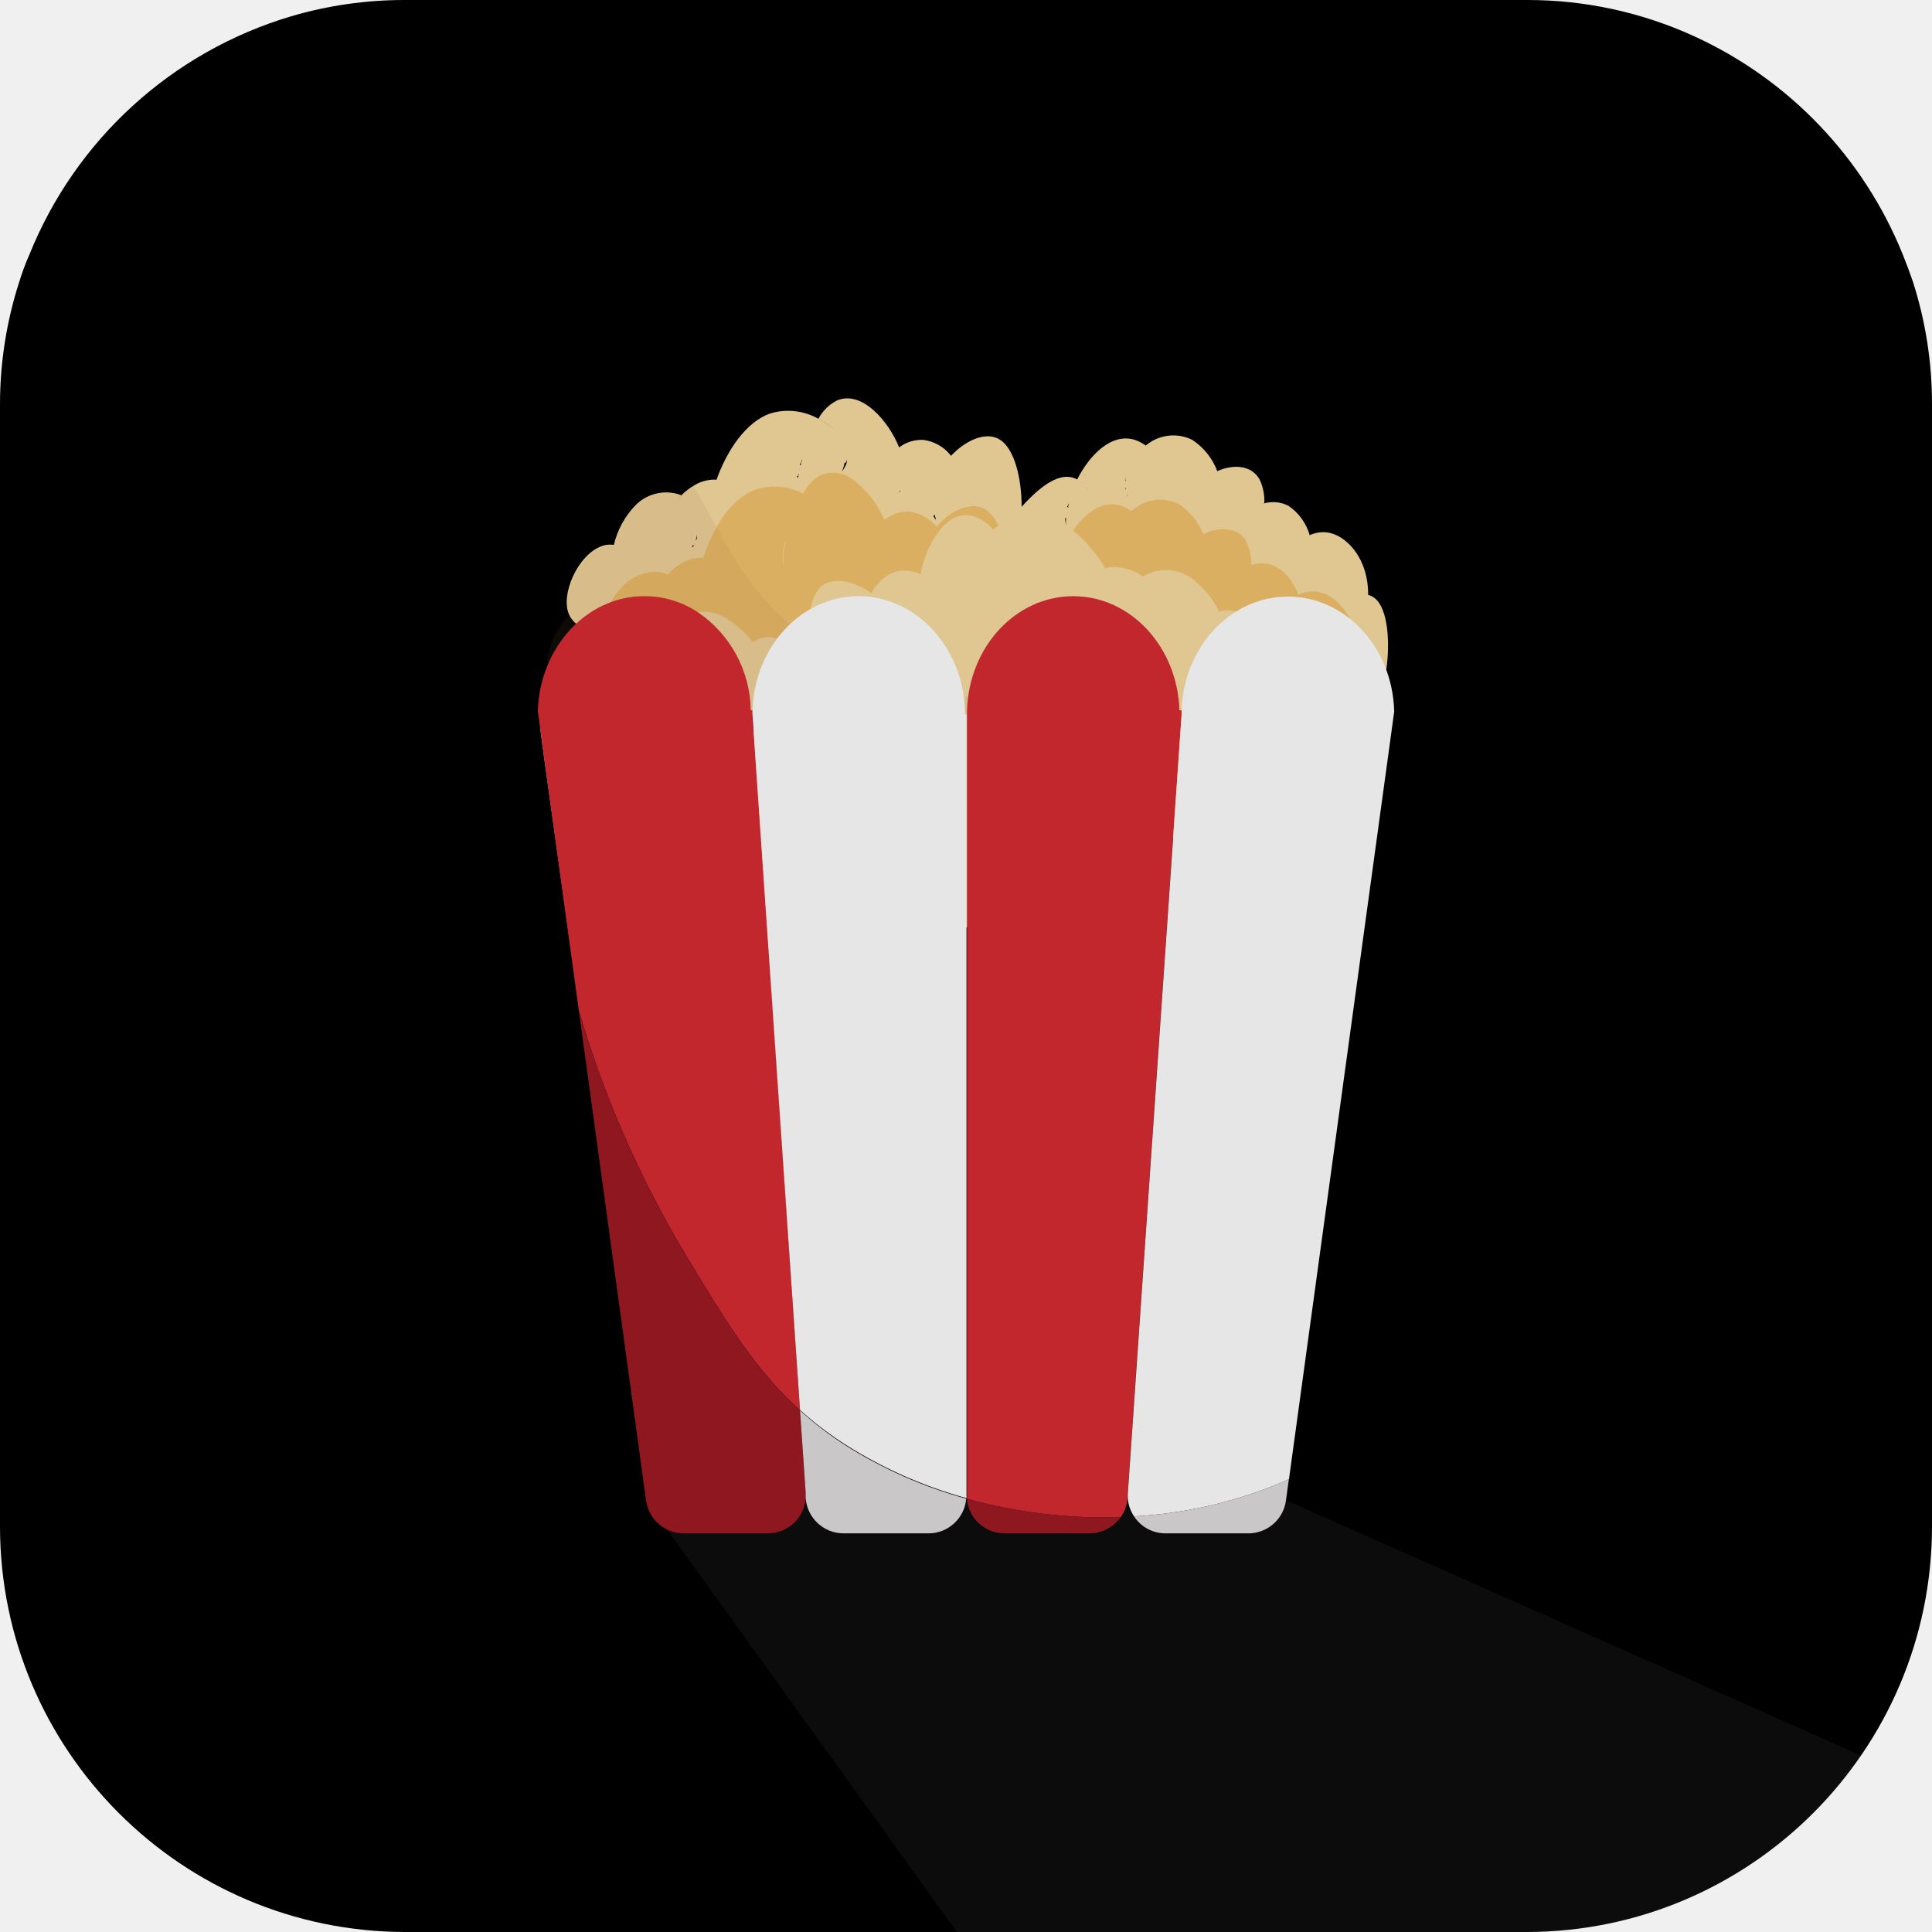
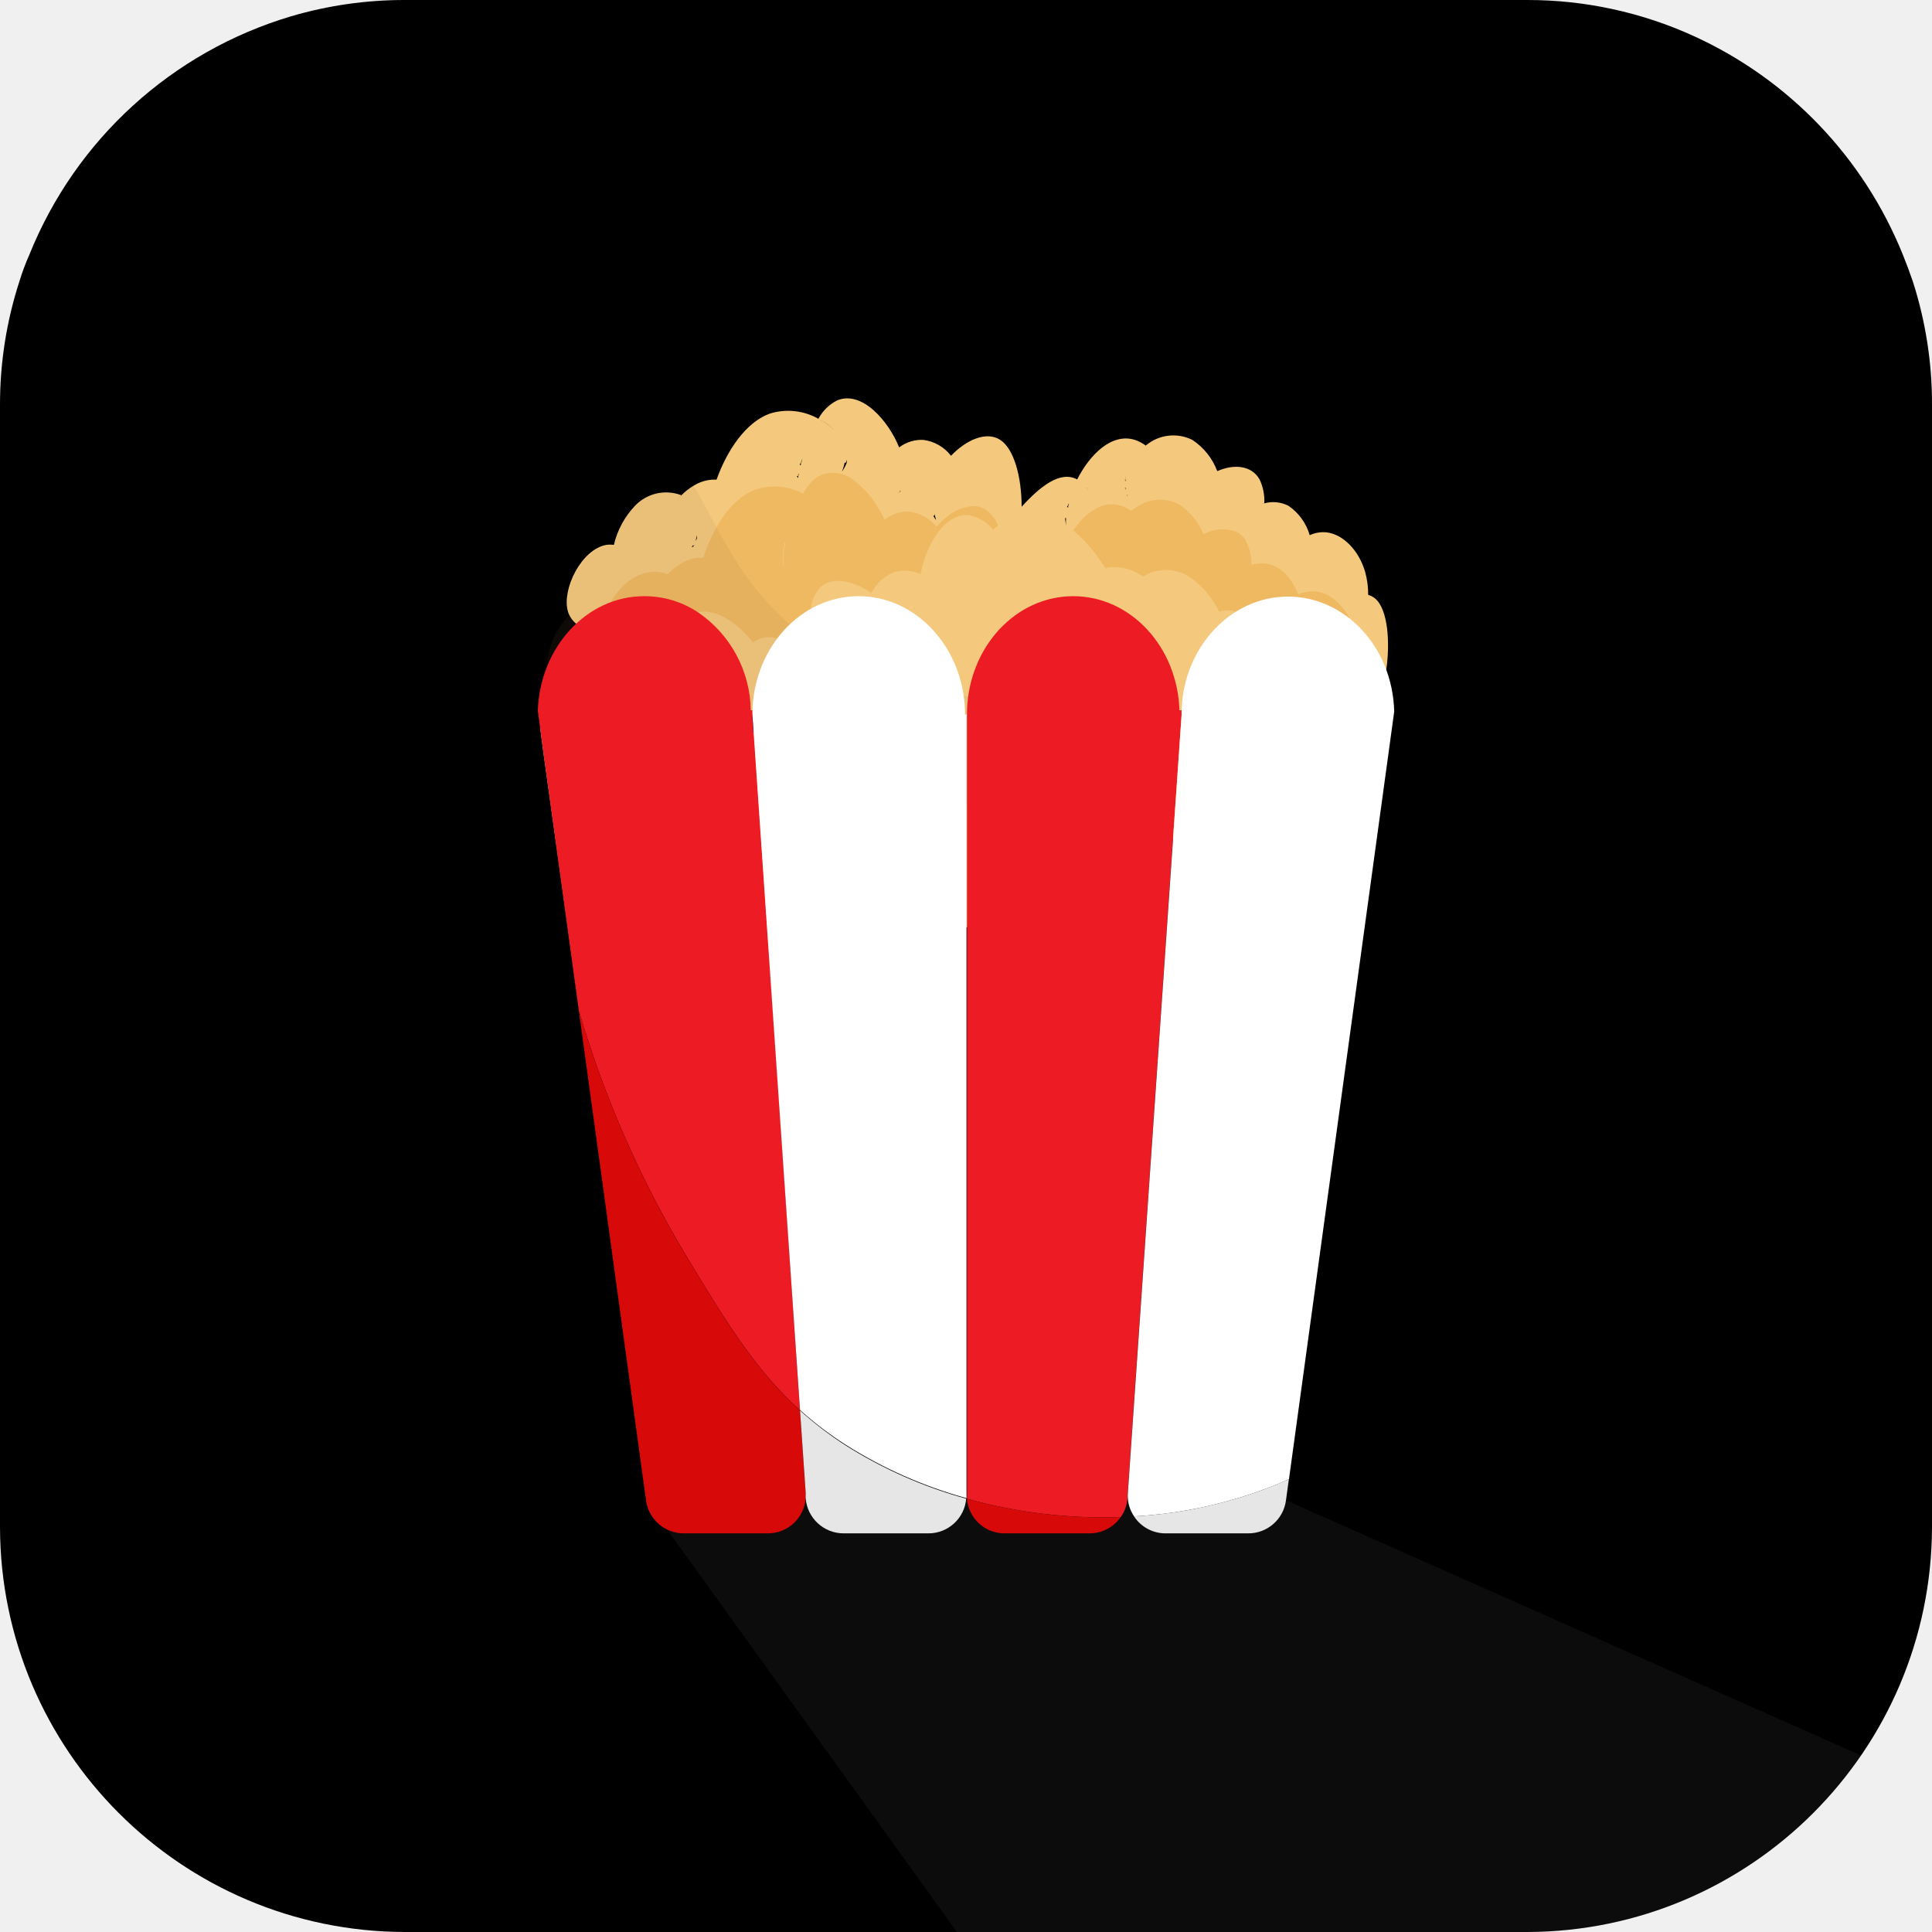
<svg xmlns="http://www.w3.org/2000/svg" id="Layer_1" data-name="Layer 1" viewBox="0 0 191 191">
  <defs>
-     <style>.cls-1{fill:#fff;opacity:0.05;}.cls-2{fill:#e0c792;}.cls-3{fill:#dbaf61;}.cls-4{fill:#8c6239;opacity:0.1;}.cls-5{fill:none;}.cls-6{fill:blue;}.cls-7{fill:#c1272d;}.cls-8{fill:#e6e6e6;}.cls-9{fill:#1b1464;}.cls-10{fill:#8e1720;}.cls-11{fill:#c9c7c7;}</style>
+     <style>.cls-1,.cls-8{fill:#fff;}.cls-1{opacity:0.05;}.cls-2{fill:#f4c97d;}.cls-3{fill:#efb962;}.cls-4{fill:#8c6239;opacity:0.1;}.cls-5{fill:none;}.cls-6{fill:blue;}.cls-7{fill:#ed1c24;}.cls-9{fill:#e6e6e6;}.cls-10{fill:#1b1464;}.cls-11{fill:#c1272d;}.cls-12{fill:#d80909;}.cls-13{fill:#8e1720;}</style>
  </defs>
  <path d="M191,40V151a40.12,40.12,0,0,1-40,40H40A40.12,40.12,0,0,1,0,151V40A39.48,39.48,0,0,1,1.91,27.84c.28-.91.61-1.8,1-2.68A40.28,40.28,0,0,1,28.78,1.61,39.63,39.63,0,0,1,40,0H151a39.58,39.58,0,0,1,16.46,3.57h0a40.31,40.31,0,0,1,20.65,21.59c.36.88.69,1.77,1,2.68A39.48,39.48,0,0,1,191,40Z" />
  <path class="cls-1" d="M184,173.55A40,40,0,0,1,151,191H94.6L65.94,151.19l-2-2.84h63.26Z" />
  <path class="cls-2" d="M135.91,59.14a1.82,1.82,0,0,0-.65-.33h0a2.49,2.49,0,0,0-1.27,0,2.5,2.5,0,0,1,1.27,0,8.23,8.23,0,0,0-.3-2.27c-.63-2.17-2.2-3.71-3.8-3.91a3.19,3.19,0,0,0-1.68.28A5.27,5.27,0,0,0,127.37,50a3.32,3.32,0,0,0-2.38-.24h0a3,3,0,0,0-.4.12,3.1,3.1,0,0,1,.4-.13,4.88,4.88,0,0,0-.47-2.36c-.79-1.39-2.55-1.54-4.18-.81a6.36,6.36,0,0,0-2.48-3.1,4.21,4.21,0,0,0-4.59.57,3.73,3.73,0,0,0-1.1-.57c-2.27-.69-4.42,1.44-5.68,3.92h0c-1.67-.91-3.67.7-5.49,2.7,0-2.92-.74-5.71-2.11-6.61s-3.38,0-4.87,1.57a4.11,4.11,0,0,0-2.73-1.57,3.66,3.66,0,0,0-2.4.74h0c-1.06-2.64-3.7-5.67-6.14-4.64a4.28,4.28,0,0,0-1.84,1.81,6.34,6.34,0,0,1,1.57,1.12,7.14,7.14,0,0,0-1.57-1.12,6.11,6.11,0,0,0-4.81-.51c-2.38.86-4.24,3.66-5.26,6.53h-.43a3.91,3.91,0,0,0-1.82.59,5.74,5.74,0,0,0-1.22.95,6.69,6.69,0,0,0-.85,1,7.26,7.26,0,0,1,.84-1A4.24,4.24,0,0,0,62.78,50a8.41,8.41,0,0,0-2.09,3.87,2.75,2.75,0,0,0-.76,0c-2.48.47-4.37,4.38-3.8,6.51a2.12,2.12,0,0,0,.13.38,2.54,2.54,0,0,0,.65.86,3.85,3.85,0,0,0,1,.63l.44.17a20,20,0,0,0,2.5.56c.23,0,.45.09.67.15.38.09.76.2,1.13.32,5,1.65,8.38,5.71,11.85,9.31A37.26,37.26,0,0,0,78,76.06c3.88,3.13,9.18,3.7,17.61,3L97,79c4-.35,8.71-.94,14.24-1.64.94-.12,1.85-.24,2.72-.37l2.47-.37c11.82-1.94,16.72-4.57,18.83-6.77a6.64,6.64,0,0,0,1.06-1.41,5.78,5.78,0,0,0,.57-1.49c.06-.26.12-.54.17-.84C137.41,63.7,137.27,60.22,135.91,59.14Zm-3.32.37-.23.2h0ZM118.68,53l0,0h-.08A.53.53,0,0,0,118.68,53ZM121,50.45v0a.14.14,0,0,1,0,.06A.43.43,0,0,0,121,50.45Zm-9.73-2.23v-.14c0,.12,0,.24,0,.35C111.25,48.36,111.23,48.29,111.22,48.22Zm.2.91-.06-.19a.44.44,0,0,1,0-.1Zm-.21-1.7a3.84,3.84,0,0,1,.11-.59,3.7,3.7,0,0,0-.1.58c0,.06,0,.12,0,.18A1,1,0,0,0,111.21,47.43Zm-3.79.81.08.13-.15-.2A.46.46,0,0,1,107.42,48.24ZM68.75,53.48a3.05,3.05,0,0,0,.16-.58c0,.1,0,.21,0,.31A1.69,1.69,0,0,1,68.75,53.48ZM69,51.83a0,0,0,0,1,0,0V52A1,1,0,0,1,69,51.83Zm1.34,1.91h0s0,0,0,0Zm23-1.06,0,0,0,0Zm3.06,5.52-.1-.08v0Zm9.2-8.17c0-.08,0-.17.07-.26a0,0,0,0,1,0,0c0,.09,0,.18-.07.27a1.13,1.13,0,0,1,0,.15C105.49,50.12,105.5,50.08,105.51,50Zm-.21,1.19a3.33,3.33,0,0,0,0,.63,1.36,1.36,0,0,0,.23.78.49.49,0,0,0,.12.13.8.8,0,0,1-.13-.13,1.39,1.39,0,0,1-.23-.79A4.33,4.33,0,0,1,105.3,51.22Zm-13-.26c0-.06,0-.12,0-.19a6,6,0,0,0,.15.64A2.54,2.54,0,0,1,92.27,51Zm-3.36-2.48c0,.05,0,.1-.08.14l-.13.15Zm-2.17,1.67h0S86.74,50.15,86.74,50.15Zm-3.24-4.4.09-.3a1.06,1.06,0,0,1,0,.19.54.54,0,0,1,0,.11,3.8,3.8,0,0,1-.48.88A4.48,4.48,0,0,0,83.5,45.75Zm-4.44.08c0-.18.1-.35.16-.52-.07.24-.14.48-.2.72A1.42,1.42,0,0,1,79.06,45.83Zm-.28,1.24c0-.08,0-.17.06-.26,0,.15-.06.31-.08.45A1.37,1.37,0,0,1,78.78,47.07Zm-7,.58s0,0,0,0l-.13-.05Zm-3.28,6.28a.83.83,0,0,0,.16-.2.8.8,0,0,1-.15.2h0a.64.64,0,0,1-.25.19h0A.84.84,0,0,0,68.47,53.93Zm-7.92,3.15a3.69,3.69,0,0,1-.13-.84A4.34,4.34,0,0,0,60.55,57.08Zm67.83,6.21h0Z" />
  <path class="cls-3" d="M136.29,68.44a6.36,6.36,0,0,0-1-3.28,2.18,2.18,0,0,0-.34-.34,2.07,2.07,0,0,0-.66-.3,8.29,8.29,0,0,0-.37-2.27c-.09-.26-.19-.52-.3-.77s-.15-.3-.23-.44a5.88,5.88,0,0,0-1-1.33h0a4.37,4.37,0,0,0-1-.81,3.37,3.37,0,0,0-1.36-.43,3.15,3.15,0,0,0-1.67.32,8.08,8.08,0,0,0-.65-1.28A4.07,4.07,0,0,0,126.07,56a2.84,2.84,0,0,0-1-.29,3.75,3.75,0,0,0-1.36.13,4.78,4.78,0,0,0-.54-2.35l0-.06a2.3,2.3,0,0,0-1.18-.94,3.89,3.89,0,0,0-3,.32,8.67,8.67,0,0,0-.62-1.12,6.13,6.13,0,0,0-1.42-1.56,4.82,4.82,0,0,0-.53-.35,4.09,4.09,0,0,0-4.17.43c-.14.1-.28.18-.41.29a4.12,4.12,0,0,0-1.12-.54,3.12,3.12,0,0,0-2.28.27,5.77,5.77,0,0,0-1.82,1.53h0c-.17.21-.34.42-.5.65l-.29.45a12.39,12.39,0,0,0-.65,1.19l0,0c-1-.51-2.16-.1-3.28.77a14.54,14.54,0,0,0-2.12,2.11A16.39,16.39,0,0,0,99.52,55a11.46,11.46,0,0,0-.82-3,3.72,3.72,0,0,0-1.31-1.66,2.33,2.33,0,0,0-1.21-.31,4.8,4.8,0,0,0-3,1.44,6.23,6.23,0,0,0-.52.51l-.07.08h0l-.32.39c.1-.13.2-.27.31-.39a4.21,4.21,0,0,0-2.76-1.49h0a3.68,3.68,0,0,0-2.37.82h0a11.12,11.12,0,0,0-.56-1.08,1.63,1.63,0,0,0-.11-.17s0,0,0,0a9,9,0,0,0-2.21-2.52,3.26,3.26,0,0,0-3.4-.66,3,3,0,0,0-1.08.84,5.26,5.26,0,0,0-.7,1,6,6,0,0,0-4.82-.36,5.92,5.92,0,0,0-1.8,1.17,8.79,8.79,0,0,0-1.5,1.79l-.43.68,0,.07A15.93,15.93,0,0,0,70,53.83c-.17.44-.34.87-.48,1.32H69a3.72,3.72,0,0,0-1.69.58A5.88,5.88,0,0,0,66,56.78a3.07,3.07,0,0,0-1.25-.25,4.24,4.24,0,0,0-1.1.16A4.86,4.86,0,0,0,61.52,58a1.49,1.49,0,0,0-.12.14,6.12,6.12,0,0,0-1,1.39,9.15,9.15,0,0,0-.89,2.42,3.24,3.24,0,0,0-.76,0,2.71,2.71,0,0,0-.85.34,3.43,3.43,0,0,0-.69.48,7,7,0,0,0-2.18,5.08,2.71,2.71,0,0,0,.12.72,2.36,2.36,0,0,0,.69,1.1c1.07,1,3,1.16,4.14,1.35,6.63,1.08,10.67,6.35,15.1,10.46h0c.78.73,1.57,1.41,2.38,2C80,85.4,83,86.26,86.94,86.43A57.14,57.14,0,0,0,95.59,86c3.9-.43,8.47-1.14,13.85-2l1.34-.21c1.86-.29,3.59-.6,5.18-.91,17.81-3.49,19.67-8.06,20.13-10.29,0-.25.09-.5.13-.78A16.41,16.41,0,0,0,136.29,68.44Zm-42.18-14,.13.26h0C94.19,54.57,94.15,54.48,94.11,54.39Zm.15.32c0,.11.09.22.13.32s.09.23.13.36L94.38,55Zm-20.38,7.9-.19.1s0,0,0,0Zm-6.55-.9A1,1,0,0,1,67,62,1.12,1.12,0,0,0,67.33,61.71Zm-2.89-1.27a.07.07,0,0,0,0,.05,1.54,1.54,0,0,0,.11.3l-.06-.12a.49.49,0,0,1-.06-.17Zm-2,6.19a3.08,3.08,0,0,1-.75.09A3.08,3.08,0,0,0,62.48,66.63ZM59.37,64.4s0,.08,0,.12a.14.14,0,0,1,0-.07S59.36,64.41,59.37,64.4Zm62.12-3.06a.86.86,0,0,1-.17,0l.17,0,.08,0ZM132,70.11a.65.65,0,0,0,.24,0h0l0,0A.65.65,0,0,1,132,70.11Zm.33-5.26,0,0c.18-.08.35-.15.53-.21C132.69,64.68,132.49,64.76,132.3,64.85Zm1.86,1.33a.34.34,0,0,0,0,.1l0,.13A1.85,1.85,0,0,0,134.16,66.18Zm-20-12.86a2.6,2.6,0,0,1,.1.25c0-.11-.09-.21-.14-.32A.25.25,0,0,1,114.16,53.32Zm-9.93,3.33c0-.22.1-.45.17-.67-.06.23-.12.46-.16.68s-.11.53-.15.89A6.37,6.37,0,0,1,104.23,56.65Zm-4.61,3.19a.57.57,0,0,1,0,.13c0,.1,0,.19,0,.29C99.59,60.12,99.6,60,99.62,59.84Zm-18-9.22.05.08-.11-.15A.19.19,0,0,1,81.63,50.62Zm-4,3c-.24,1.09-.33,2.14,0,2.55h0C77.25,55.76,77.34,54.72,77.59,53.63Zm-7.74,1.55.08,0-.23,0Z" />
  <path class="cls-2" d="M126.37,65.91c-.11,2.1-2.7,2.93-4.12,3.52a16,16,0,0,0-5.64,4.09h0c-3.36,3.66-5.45,8.5-8.42,12.15-2.62,3.2-6.56,4.88-12.61,6-5,.91-11.36,1.43-19.61,2.11h0c-9.48.77-15.6.45-19.59-.37L53.74,74.53l-.33-2.48a4,4,0,0,1,1.1-1.72,3.26,3.26,0,0,1,2.28-.71,4.73,4.73,0,0,1,0-2.42c.48-1.52,2.17-2,3.91-1.65A6.5,6.5,0,0,1,62.47,62a4.21,4.21,0,0,1,4.62-.39,4,4,0,0,1,1-.79,2.75,2.75,0,0,1,.9-.31c1.87-.36,4,1.13,5.46,3l0,0a2.52,2.52,0,0,1,2.4-.37A11.33,11.33,0,0,1,80.35,65a14.63,14.63,0,0,1-.2-4.83,4,4,0,0,1,.91-2.08c1.13-1.12,3.3-.73,5.09.55a4.21,4.21,0,0,1,2.35-2.11,3.77,3.77,0,0,1,2.51.24h0c.5-2.8,2.45-6.32,5-5.79a4.06,4.06,0,0,1,2.17,1.38,6.12,6.12,0,0,1,4.61-1.48c2.51.35,4.91,2.71,6.49,5.31a2.88,2.88,0,0,1,.42-.11A4.9,4.9,0,0,1,113,57a4.28,4.28,0,0,1,4.69.1,8.6,8.6,0,0,1,2.83,3.37,2.75,2.75,0,0,1,.75-.13,2.58,2.58,0,0,1,.87.12C124.41,61,126.47,64,126.37,65.91Z" />
  <path class="cls-4" d="M97,79a48.18,48.18,0,0,1-11,5.46c-3.94-.17-6.94-1-9.42-2.9-5.47-4.15-9.7-11.22-17.5-12.49-1.51-.24-4.22-.44-4.83-2.45-.48-1.64.47-4.38,2.06-5.8a2.12,2.12,0,0,1-.13-.38c-.57-2.13,1.32-6,3.8-6.51a2.75,2.75,0,0,1,.76,0A8.41,8.41,0,0,1,62.78,50,4.24,4.24,0,0,1,67.33,49,6.14,6.14,0,0,1,68.56,48c.41.68.8,1.41,1.22,2.18l.26.48c.78,1.47,1.64,3.06,2.65,4.68a27.77,27.77,0,0,0,10,9.67c10.48,6,19.77,2.48,20.7,5.91C103.87,72.93,101.32,76,97,79Z" />
  <path class="cls-5" d="M74.48,72.32a13,13,0,0,1-.1-1.54v-.13a14.78,14.78,0,0,0,.12,1.78Z" />
  <polygon class="cls-6" points="53.17 70.27 53.17 70.22 53.15 70.22 53.17 70.27" />
  <polygon class="cls-6" points="137.84 70.22 137.83 70.22 137.83 70.25 137.84 70.22" />
  <path class="cls-7" d="M79.09,139.43c-4.43-4-7.4-8.88-11.24-15.26A103.28,103.28,0,0,1,57.22,99.88l-.89-6.48L53.74,74.53l-.33-2.48-.24-1.78v0C53.37,64,58,58.94,63.67,58.94A9.53,9.53,0,0,1,69,60.53a11.91,11.91,0,0,1,5.22,9.69h.22a3.1,3.1,0,0,0,0,.43,1.09,1.09,0,0,0,0,.18,12.16,12.16,0,0,0,.1,1.49v.11l0,.06v0L76,93.77Z" />
  <path class="cls-8" d="M95.4,70.65h0c0-.14,0-.29,0-.43C95.2,64,90.57,58.94,84.89,58.94s-10.3,5-10.5,11.28a3.1,3.1,0,0,0,0,.43v.13s0-.09,0-.13l.12,1.79s0-.08,0-.12v.11l0,.06v0l4.58,66.9h0a34.09,34.09,0,0,0,4.53,3.45,44.22,44.22,0,0,0,11.93,5.27,1.72,1.72,0,0,0,0-.32l0-77.19Z" />
-   <polygon class="cls-8" points="95.59 70.65 95.59 70.65 95.4 70.65 95.4 70.65 95.59 70.65" />
-   <path class="cls-9" d="M74.38,70.78a13,13,0,0,0,.1,1.54Z" />
-   <path class="cls-9" d="M74.49,72.44l-.12-1.79s0,.09,0,.13l.1,1.54S74.49,72.4,74.49,72.44Z" />
+   <polygon class="cls-9" points="95.59 70.65 95.59 70.65 95.4 70.65 95.4 70.65 95.59 70.65" />
+   <path class="cls-10" d="M74.38,70.78a13,13,0,0,0,.1,1.54Z" />
+   <path class="cls-10" d="M74.49,72.44l-.12-1.79s0,.09,0,.13l.1,1.54S74.49,72.4,74.49,72.44Z" />
  <path class="cls-7" d="M111.49,147.59l5.32-76.94c0-.14,0-.29,0-.43h-.21c-.19-6.27-4.82-11.28-10.5-11.28s-10.3,5-10.5,11.28a1.93,1.93,0,0,0,0,.24c0,.06,0,.13,0,.19h0l0,77.19a1.83,1.83,0,0,0,0,.33,50.45,50.45,0,0,0,15.2,1.81,3.71,3.71,0,0,0,.67-1.88l0-.26v-.07A1.09,1.09,0,0,1,111.49,147.59Z" />
-   <path class="cls-7" d="M95.59,70.65h0c0-.06,0-.13,0-.19s0,.13,0,.19Z" />
+   <path class="cls-11" d="M95.59,70.65h0c0-.06,0-.13,0-.19s0,.13,0,.19Z" />
  <path class="cls-8" d="M137.83,70.26v0h0c-.19-6.27-4.82-11.28-10.5-11.28S117,64,116.82,70.22c0,.14,0,.29,0,.43l-5.33,77.12v.07a3.59,3.59,0,0,0,.63,2.07,44.14,44.14,0,0,0,13.9-3.07c.49-.2,1-.41,1.41-.61l9.83-71.7v0l.58-4.24v0Z" />
-   <rect class="cls-8" x="137.83" y="70.22" height="0.04" transform="translate(30.76 181.89) rotate(-73.2)" />
-   <path class="cls-8" d="M111.48,147.77l5.33-77.12-5.32,76.94A1.09,1.09,0,0,0,111.48,147.77Z" />
-   <path class="cls-10" d="M79.09,139.44h0c-4.43-4-7.4-8.88-11.24-15.26A103.28,103.28,0,0,1,57.22,99.88l6.65,48.47a3.76,3.76,0,0,0,3.72,3.24h8.32a3.74,3.74,0,0,0,3.75-3.75v-.07Z" />
-   <path class="cls-11" d="M79.09,139.44l.56,8.15a1.09,1.09,0,0,1,0,.18v.07l0,.26a3.76,3.76,0,0,0,3.75,3.49h8.39a3.74,3.74,0,0,0,3.73-3.43,44.22,44.22,0,0,1-11.93-5.27A34.09,34.09,0,0,1,79.09,139.44Z" />
-   <path class="cls-10" d="M79.65,147.59l-.56-8.15.57,8.33A1.09,1.09,0,0,0,79.65,147.59Z" />
-   <path class="cls-10" d="M95.59,148.17a3.73,3.73,0,0,0,3.73,3.42h8.39a3.73,3.73,0,0,0,3.08-1.61A50.45,50.45,0,0,1,95.59,148.17Z" />
-   <path class="cls-11" d="M112.11,149.91a3.72,3.72,0,0,0,3.12,1.68h8.18a3.75,3.75,0,0,0,3.72-3.24l.29-2.12c-.45.2-.92.41-1.41.61A44.14,44.14,0,0,1,112.11,149.91Z" />
+   <rect class="cls-9" x="137.83" y="70.22" height="0.04" transform="translate(30.76 181.89) rotate(-73.2)" />
+   <path class="cls-9" d="M111.48,147.77l5.33-77.12-5.32,76.94A1.09,1.09,0,0,0,111.48,147.77Z" />
+   <path class="cls-12" d="M79.09,139.44h0c-4.43-4-7.4-8.88-11.24-15.26A103.28,103.28,0,0,1,57.22,99.88l6.65,48.47a3.76,3.76,0,0,0,3.72,3.24h8.32a3.74,3.74,0,0,0,3.75-3.75v-.07Z" />
+   <path class="cls-9" d="M79.09,139.44l.56,8.15a1.09,1.09,0,0,1,0,.18v.07l0,.26a3.76,3.76,0,0,0,3.75,3.49h8.39a3.74,3.74,0,0,0,3.73-3.43,44.22,44.22,0,0,1-11.93-5.27A34.09,34.09,0,0,1,79.09,139.44Z" />
+   <path class="cls-13" d="M79.65,147.59l-.56-8.15.57,8.33A1.09,1.09,0,0,0,79.65,147.59Z" />
+   <path class="cls-12" d="M95.59,148.17a3.73,3.73,0,0,0,3.73,3.42h8.39a3.73,3.73,0,0,0,3.08-1.61A50.45,50.45,0,0,1,95.59,148.17Z" />
+   <path class="cls-9" d="M112.11,149.91a3.72,3.72,0,0,0,3.12,1.68h8.18a3.75,3.75,0,0,0,3.72-3.24l.29-2.12c-.45.2-.92.41-1.41.61A44.14,44.14,0,0,1,112.11,149.91Z" />
</svg>
